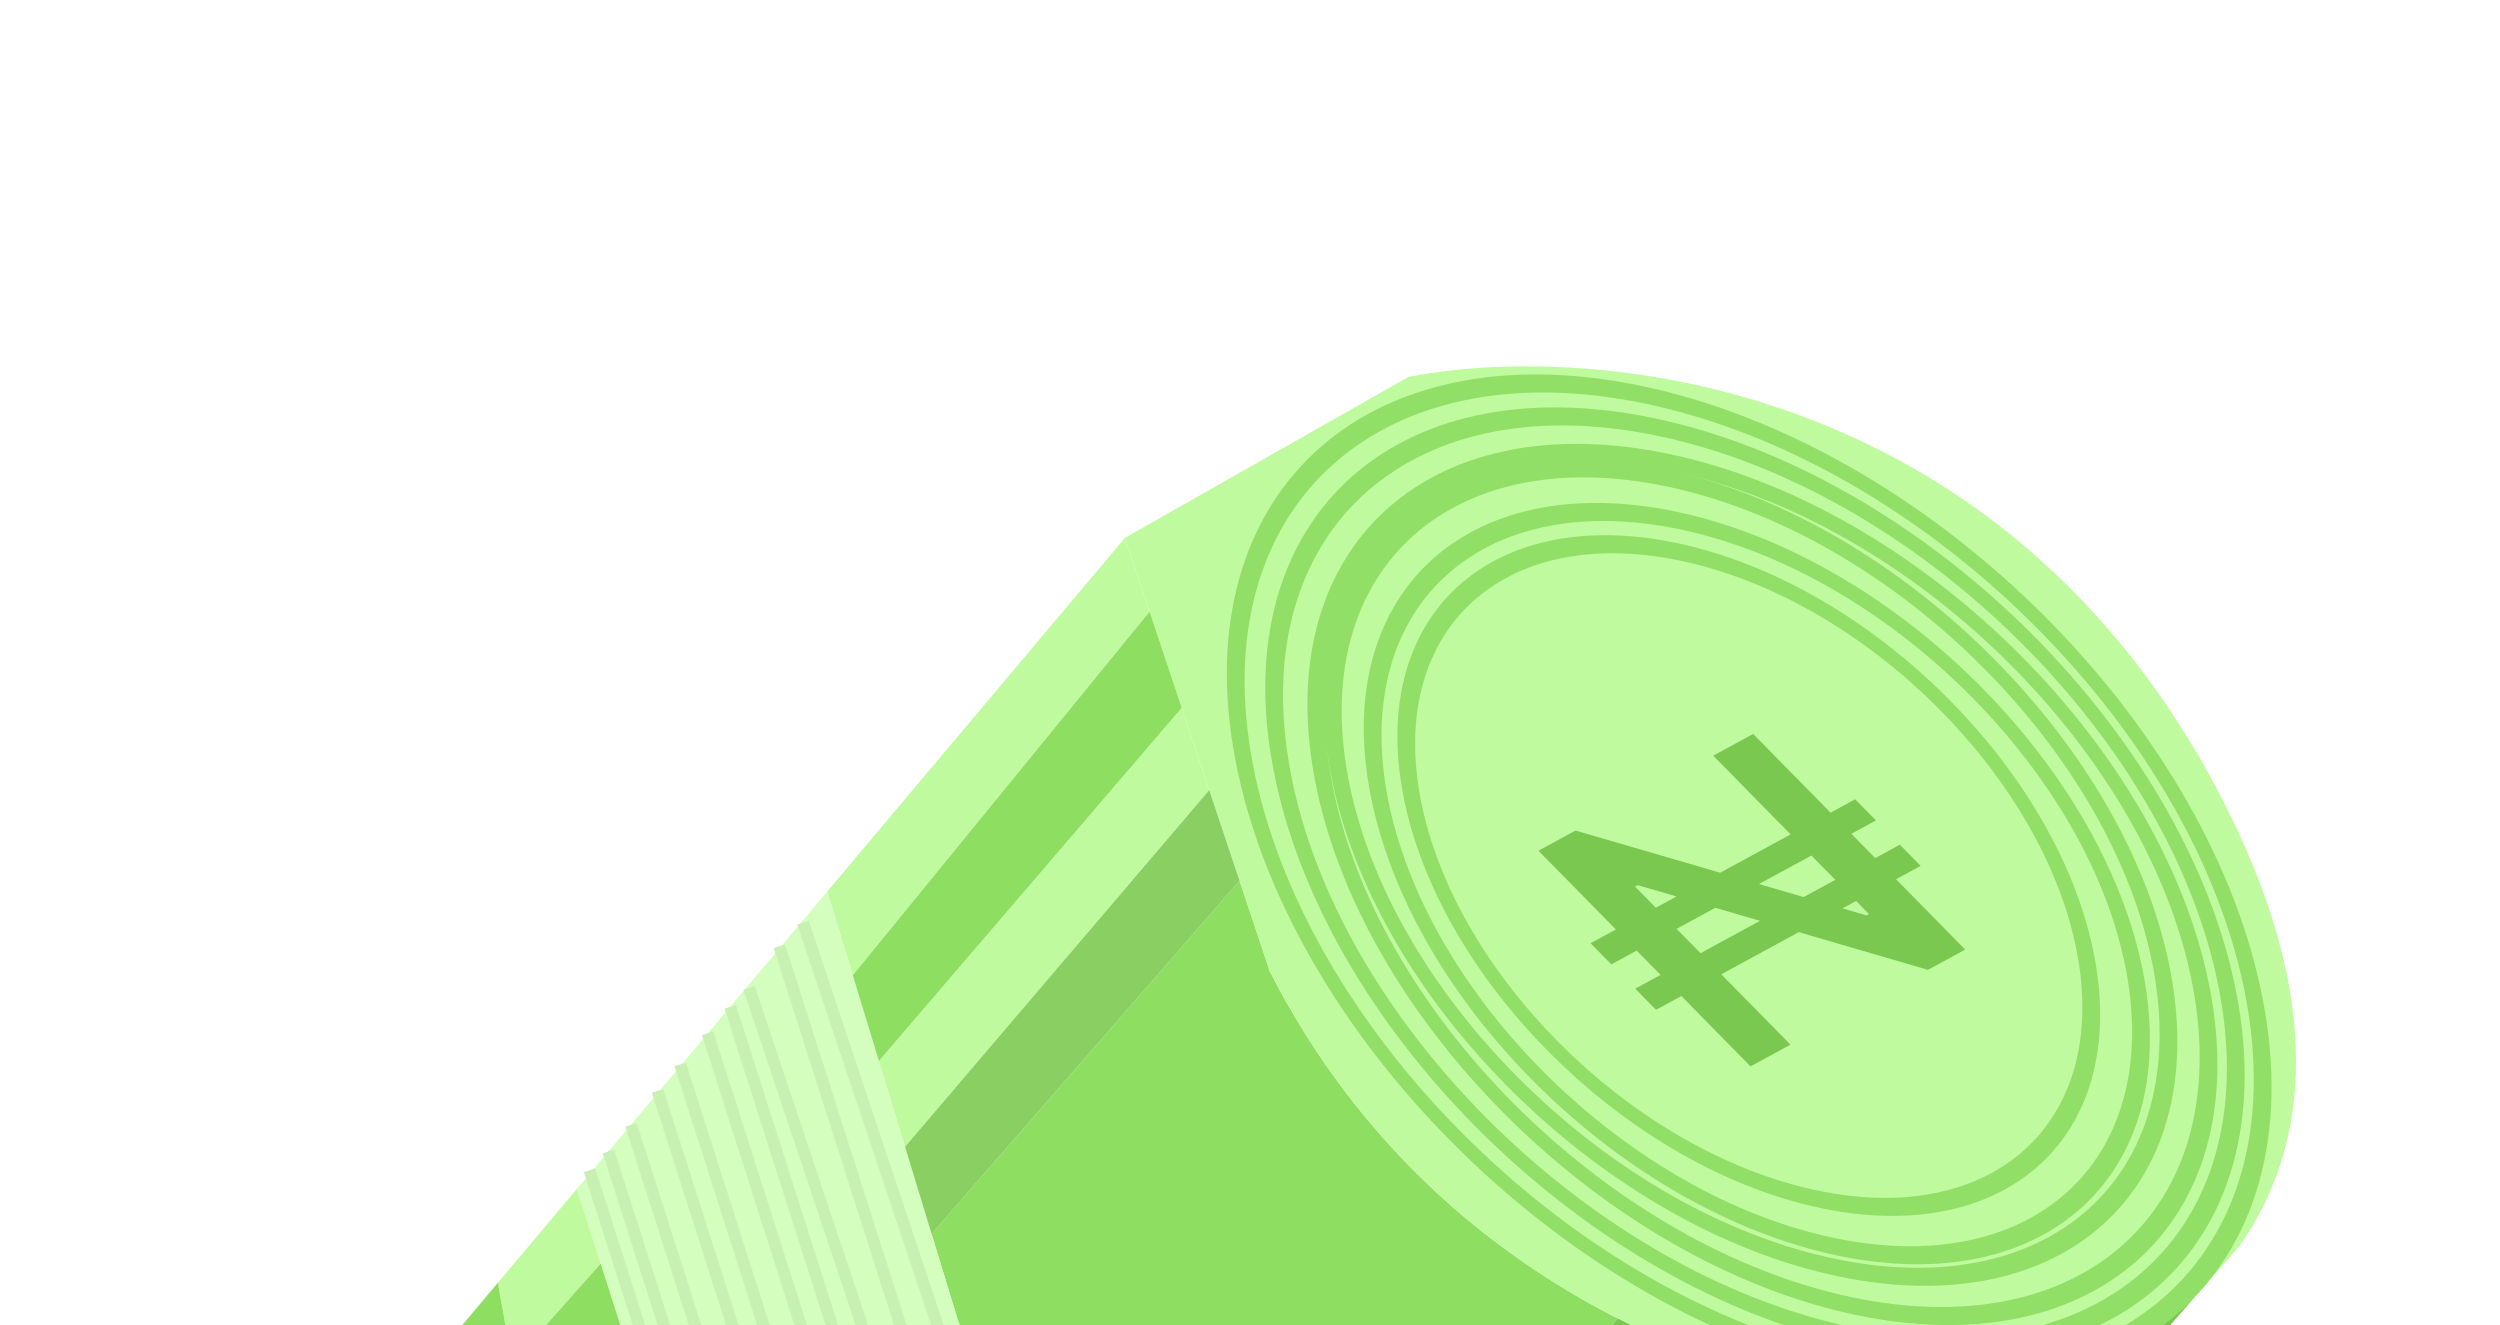
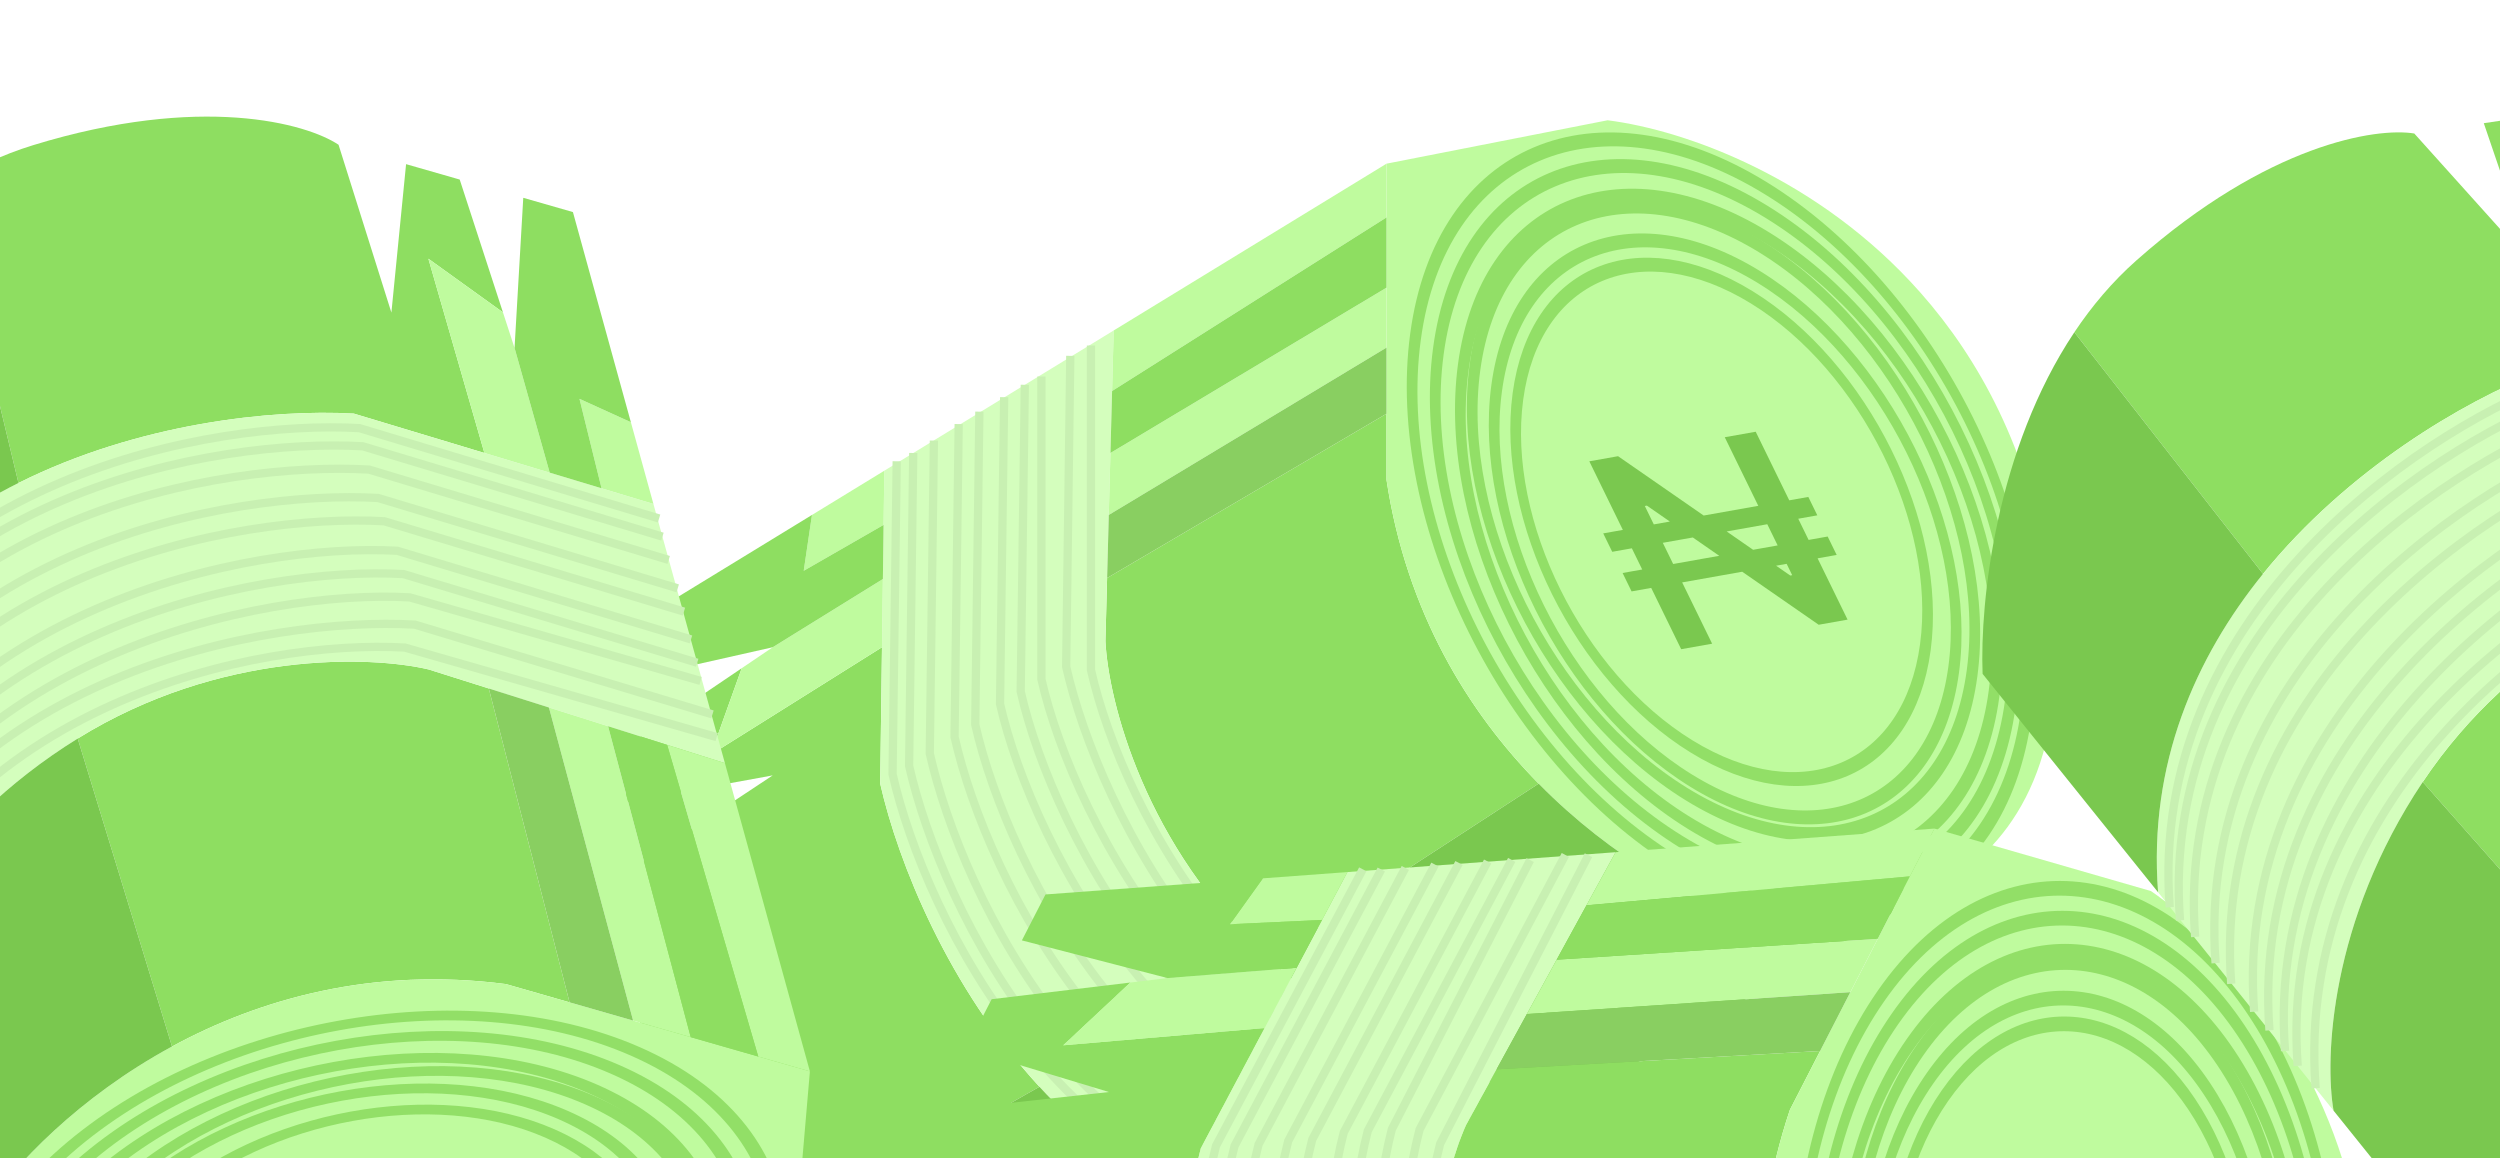
- <svg xmlns="http://www.w3.org/2000/svg" width="538" height="285" viewBox="0 0 538 285" fill="none">
+ <svg xmlns="http://www.w3.org/2000/svg" width="594" height="275" viewBox="0 0 594 275" fill="none">
  <g id="FOR BUILD">
    <g id="Products- Azza For Business">
      <g id="Why Azza?">
        <g id="Frame 2095585427">
          <g id="Frame 2095585426">
            <g id="Frame 2095585416">
              <g>
-                 <g id="Group 1410085217">
-                   <g id="Vector 2270">
-                     <path d="M75.076 362.712L80.576 379.182L121.237 356.788L87.502 399.921C87.645 411.852 98.632 444.209 141.44 478.188C149.281 484.411 157.869 489.383 166.833 493.317L230.659 422.411C194.081 402.182 166.898 370.263 153.769 348.635L140.856 308.198L100.9 356.8L101.521 328.212L75.076 362.712Z" fill="#8EDE61" />
-                     <path d="M206.202 284.341C212.855 301.556 238.082 341.225 285.763 362.185L348.133 283.724C320.361 269.563 292.262 246.19 273.272 209.055L266.753 189.536L200.481 265.563L206.202 284.341Z" fill="#8EDE61" />
-                     <path d="M285.763 362.185C238.082 341.225 212.855 301.556 206.202 284.341L200.481 265.563L194.76 246.785L189.141 228.338L183.516 209.876L178.024 191.85L124.141 255.86L129.27 271.92L134.399 287.98L140.856 308.198L153.769 348.635C166.898 370.263 194.081 402.182 230.659 422.411C259.873 438.568 295.08 447.267 333.905 437.309L391.321 371.696C376.003 377.259 333.445 383.146 285.763 362.185Z" fill="#D4FEBD" />
-                     <path d="M303.094 81.119L242.103 115.727L247.4 131.587L254.326 152.326L260.234 170.016L266.753 189.536L273.272 209.055C292.262 246.19 320.361 269.563 348.133 283.724C377.529 298.714 406.558 303.383 424.022 303.129C438.816 300.333 457.614 292.935 472.016 279.481L481.878 268.212C496.806 247.015 501.109 215.322 477.229 170.095C459.753 136.997 436.623 115.169 412.472 101.187C371.348 77.379 327.264 76.322 303.094 81.119Z" fill="#BFFB9E" />
-                     <path d="M242.103 115.727L178.024 191.85L183.516 209.876L247.4 131.587L242.103 115.727Z" fill="#BFFB9E" />
-                     <path d="M254.326 152.326L189.141 228.338L194.76 246.785L260.234 170.016L254.326 152.326Z" fill="#BFFB9E" />
-                     <path d="M108.606 318.969L101.521 328.212L100.9 356.8L140.856 308.198L134.399 287.98L108.606 318.969Z" fill="#BFFB9E" />
-                     <path d="M124.141 255.86L107.151 276.044L110.217 293.344L129.27 271.92L124.141 255.86Z" fill="#BFFB9E" />
-                     <path d="M247.4 131.587L183.516 209.876L189.141 228.338L254.326 152.326L247.4 131.587Z" fill="#8EDE61" />
-                     <path d="M63.464 327.943L68.557 343.192L108.606 318.969L134.399 287.98L129.27 271.92L110.217 293.344L107.151 276.044L63.464 327.943Z" fill="#8EDE61" />
-                     <path d="M260.234 170.016L194.76 246.785L200.481 265.563L266.753 189.536L260.234 170.016Z" fill="#89CF61" />
-                     <path d="M276.489 502.922L333.905 437.309C295.08 447.267 259.873 438.568 230.659 422.411L166.833 493.317C206.811 510.859 254.288 507.752 276.489 502.922Z" fill="#7AC84F" />
-                     <path d="M285.763 362.185C333.445 383.146 376.003 377.259 391.321 371.696L472.016 279.481C457.614 292.935 438.816 300.333 424.022 303.129C406.558 303.383 377.529 298.714 348.133 283.724L285.763 362.185Z" fill="#7AC84F" />
+                 <g id="Group 2147203681">
+                   <g id="Group 1410085217">
+                     <g id="Vector 2270">
+                       <path d="M148.737 177.355V190.612L183.599 184.229L148.737 207.307C145.954 215.982 146.085 242.071 168.869 277.032C173.042 283.435 178.058 289.113 183.599 294.13L246.97 258.217C225.374 234.721 213.407 205.031 209.131 186.193L209.559 153.786L168.869 179.319L176.232 158.766L148.737 177.355Z" fill="#8EDE61" />
+                       <path d="M262.652 152.313C263.306 166.389 271.981 201.218 301.442 227.93L365.586 186.193C348.899 169.221 334.202 145.499 329.432 114.013V98.301L263.05 137.331L262.652 152.313Z" fill="#8EDE61" />
+                       <path d="M301.442 227.93C271.981 201.218 263.306 166.389 262.652 152.313L263.05 137.331L263.449 122.348L263.841 107.63L264.233 92.9L264.616 78.517L210.113 111.841L209.943 124.712L209.773 137.582L209.559 153.786L209.131 186.193C213.407 205.031 225.374 234.721 246.97 258.217C264.219 276.983 287.612 291.799 318.137 293.977L375.586 260.347C363.147 260.671 330.903 254.641 301.442 227.93Z" fill="#D4FEBD" />
+                       <path d="M381.971 28.576L329.432 38.888V51.654V68.349V82.588V98.301V114.013C334.202 145.499 348.899 169.221 365.586 186.193C383.249 204.159 403.142 214.561 415.851 218.6C427.241 220.154 442.643 219.342 456.327 213.083L466.194 207.307C482.132 195.567 492.913 173.656 486.558 135.127C481.907 106.932 470.436 85.529 456.327 69.563C432.304 42.375 400.635 30.948 381.971 28.576Z" fill="#BFFB9E" />
+                       <path d="M329.432 38.888L264.616 78.517L264.233 92.9L329.432 51.654V38.888Z" fill="#BFFB9E" />
+                       <path d="M329.432 68.349L263.841 107.63L263.449 122.348L329.432 82.588V68.349Z" fill="#BFFB9E" />
+                       <path d="M183.599 153.786L176.232 158.766L168.869 179.319L209.559 153.786L209.773 137.582L183.599 153.786Z" fill="#BFFB9E" />
+                       <path d="M210.113 111.841L192.927 122.348L190.963 135.618L209.943 124.712L210.113 111.841Z" fill="#BFFB9E" />
+                       <path d="M329.432 51.654L264.233 92.9L263.841 107.63L329.432 68.349V51.654Z" fill="#8EDE61" />
+                       <path d="M148.737 149.367V161.642L183.599 153.786L209.773 137.582L209.943 124.712L190.963 135.618L192.927 122.348L148.737 149.367Z" fill="#8EDE61" />
+                       <path d="M329.432 82.588L263.449 122.348L263.05 137.331L329.432 98.301V82.588Z" fill="#89CF61" />
+                       <path d="M260.688 327.607L318.137 293.977C287.612 291.799 264.219 276.983 246.97 258.217L183.599 294.13C208.308 316.503 243.442 325.735 260.688 327.607Z" fill="#7AC84F" />
+                       <path d="M301.442 227.93C330.903 254.641 363.147 260.671 375.586 260.347L456.327 213.083C442.643 219.342 427.241 220.154 415.851 218.6C403.142 214.561 383.249 204.159 365.586 186.193L301.442 227.93Z" fill="#7AC84F" />
+                     </g>
+                     <path id="Vector 2271" d="M213.057 109.596L212.075 183.948C219.768 217.832 253.321 286.858 322.063 291.764" stroke="#C8F0B2" stroke-width="1.964" />
+                     <path id="Vector 2272" d="M216.986 107.629L216.004 181.981C223.697 215.865 256.758 284.891 325.501 289.797" stroke="#C8F0B2" stroke-width="1.964" />
+                     <path id="Vector 2273" d="M221.895 104.682L220.913 179.034C228.606 212.918 261.177 281.912 329.919 286.818" stroke="#C8F0B2" stroke-width="1.964" />
+                     <path id="Vector 2274" d="M227.786 100.756L226.804 175.108C234.496 208.992 268.049 278.018 336.792 282.924" stroke="#C8F0B2" stroke-width="1.964" />
+                     <path id="Vector 2275" d="M232.699 97.809L231.717 172.161C239.409 206.045 273.453 275.071 342.196 279.977" stroke="#C8F0B2" stroke-width="1.964" />
+                     <path id="Vector 2276" d="M238.589 94.371L237.607 167.25C245.3 201.134 280.817 270.651 349.56 275.557" stroke="#C8F0B2" stroke-width="1.964" />
+                     <path id="Vector 2277" d="M243.498 91.426L242.516 164.305C250.208 198.189 285.725 267.706 354.468 272.612" stroke="#C8F0B2" stroke-width="1.964" />
+                     <path id="Vector 2278" d="M247.43 89.463V161.36C255.122 195.244 291.13 264.761 359.873 269.667" stroke="#C8F0B2" stroke-width="1.964" />
+                     <path id="Vector 2279" d="M254.302 84.551L253.32 158.412C261.013 192.296 295.057 262.304 363.8 267.21" stroke="#C8F0B2" stroke-width="1.964" />
+                     <path id="Vector 2280" d="M259.213 82.096V159.186C266.906 193.069 300.95 258.867 369.692 263.773" stroke="#C8F0B2" stroke-width="1.964" />
+                     <ellipse id="Ellipse 707" cx="79.797" cy="75.561" rx="79.797" ry="75.561" transform="matrix(0.851575 0.524233 -0.133193 0.99109 351.822 8.53125)" stroke="#92DF67" stroke-width="2.946" />
+                     <ellipse id="Ellipse 712" cx="85.219" cy="80.695" rx="85.219" ry="80.695" transform="matrix(0.851575 0.524233 -0.133193 0.99109 347.064 0.0917969)" stroke="#92DF67" stroke-width="2.946" />
+                     <ellipse id="Ellipse 708" cx="69.349" cy="65.667" rx="69.349" ry="65.667" transform="matrix(0.851575 0.524233 -0.133193 0.99109 359.195 22.1934)" stroke="#92DF67" stroke-width="2.946" />
+                     <ellipse id="Ellipse 711" cx="74.039" cy="70.109" rx="74.039" ry="70.109" transform="matrix(0.851575 0.524233 -0.133193 0.99109 357.012 17.7949)" stroke="#92DF67" stroke-width="2.946" />
+                     <ellipse id="Ellipse 709" cx="56.841" cy="53.824" rx="56.841" ry="53.824" transform="matrix(0.851575 0.524233 -0.133193 0.99109 367.826 40.8516)" stroke="#92DF67" stroke-width="2.946" />
+                     <ellipse id="Ellipse 710" cx="63.76" cy="60.375" rx="63.76" ry="60.375" transform="matrix(0.851575 0.524233 -0.133193 0.99109 363.645 32.4082)" stroke="#92DF67" stroke-width="2.946" />
+                     <path id="â¦" d="M429.656 118.071L431.795 122.445L383.065 131.108L380.926 126.734L429.656 118.071ZM434.256 127.479L436.394 131.853L387.665 140.517L385.526 136.142L434.256 127.479ZM417.156 102.577L438.982 147.221L432.119 148.441L391.298 120.135L390.806 120.223L406.802 152.942L399.446 154.249L377.62 109.605L384.45 108.391L425.366 136.745L425.826 136.663L409.8 103.884L417.156 102.577Z" fill="#7AC84F" />
                  </g>
-                   <path id="Vector 2271" d="M126.867 251.853L156.495 344.628C180.11 383.53 250.43 455.359 337.864 432.933" stroke="#C8F0B2" stroke-width="2.572" />
-                   <path id="Vector 2272" d="M130.934 247.778L160.562 340.553C184.176 379.455 253.887 451.489 341.321 429.063" stroke="#C8F0B2" stroke-width="2.572" />
-                   <path id="Vector 2273" d="M135.809 242.085L165.437 334.86C189.051 373.762 258.139 445.959 345.573 423.534" stroke="#C8F0B2" stroke-width="2.572" />
-                   <path id="Vector 2274" d="M141.498 234.757L171.126 327.532C194.741 366.434 265.061 438.263 352.495 415.838" stroke="#C8F0B2" stroke-width="2.572" />
-                   <path id="Vector 2275" d="M146.377 229.064L176.005 321.839C199.62 360.74 270.55 432.366 357.984 409.941" stroke="#C8F0B2" stroke-width="2.572" />
-                   <path id="Vector 2276" d="M152.274 222.347L181.29 313.292C204.905 352.194 277.869 423.818 365.303 401.393" stroke="#C8F0B2" stroke-width="2.572" />
-                   <path id="Vector 2277" d="M157.15 216.652L186.166 307.596C209.781 346.498 282.745 418.123 370.179 395.697" stroke="#C8F0B2" stroke-width="2.572" />
-                   <path id="Vector 2278" d="M161.217 212.582L191.046 301.9C214.661 340.802 288.235 412.223 375.669 389.797" stroke="#C8F0B2" stroke-width="2.572" />
-                   <path id="Vector 2279" d="M167.719 203.628L197.143 295.793C220.758 334.695 292.096 407.541 379.53 385.115" stroke="#C8F0B2" stroke-width="2.572" />
-                   <path id="Vector 2280" d="M172.799 198.539L204.783 294.308C228.397 333.21 297.988 400.825 385.422 378.399" stroke="#C8F0B2" stroke-width="2.572" />
-                   <ellipse id="Ellipse 707" cx="104.514" cy="98.966" rx="104.514" ry="98.966" transform="matrix(0.973782 0.227482 0.187615 0.982243 257.325 68.7269)" stroke="#92DF67" stroke-width="3.859" />
-                   <ellipse id="Ellipse 712" cx="111.615" cy="105.69" rx="111.615" ry="105.69" transform="matrix(0.973782 0.227482 0.187615 0.982243 247.911 60.2172)" stroke="#92DF67" stroke-width="3.859" />
-                   <ellipse id="Ellipse 708" cx="90.829" cy="86.007" rx="90.829" ry="86.007" transform="matrix(0.973782 0.227482 0.187615 0.982243 272.152 82.6371)" stroke="#92DF67" stroke-width="3.859" />
-                   <ellipse id="Ellipse 711" cx="96.972" cy="91.825" rx="96.972" ry="91.825" transform="matrix(0.973782 0.227482 0.187615 0.982243 267.617 78.0824)" stroke="#92DF67" stroke-width="3.859" />
-                   <ellipse id="Ellipse 709" cx="74.447" cy="70.495" rx="74.447" ry="70.495" transform="matrix(0.973782 0.227482 0.187615 0.982243 290.615 102.241)" stroke="#92DF67" stroke-width="3.859" />
-                   <ellipse id="Ellipse 710" cx="83.508" cy="79.075" rx="83.508" ry="79.075" transform="matrix(0.973782 0.227482 0.187615 0.982243 281.916 93.4847)" stroke="#92DF67" stroke-width="3.859" />
-                   <path id="â¦" d="M399.231 172.004L403.703 176.551L346.76 207.531L342.289 202.984L399.231 172.004ZM408.848 181.784L413.32 186.331L356.378 217.31L351.906 212.763L408.848 181.784ZM377.274 157.942L422.91 204.348L414.891 208.711L352.436 190.483L351.861 190.796L385.307 224.806L376.712 229.482L331.075 183.076L339.056 178.734L401.649 196.983L402.186 196.691L368.679 162.618L377.274 157.942Z" fill="#7AC84F" />
+                   <g id="Group 1410085220">
+                     <g id="Vector 2270_2">
+                       <path d="M109.226 42.662L96.484 39.002L92.996 74.272L80.438 34.394C72.868 29.325 47.757 22.248 7.865 34.496C0.558 36.739 -6.284 39.993 -12.635 43.934L4.389 114.756C32.934 100.485 64.773 97.18 84.06 98.269L115.09 107.626L101.781 61.469L119.502 74.22L109.226 42.662Z" fill="#8EDE61" />
+                       <path d="M101.849 159.063C88.14 155.807 52.269 154.53 18.462 175.472L40.871 248.645C61.789 237.292 88.647 229.715 120.226 233.821L135.328 238.158L116.139 163.582L101.849 159.063Z" fill="#8EDE61" />
+                       <path d="M18.462 175.472C52.269 154.53 88.14 155.807 101.849 159.063L116.139 163.582L130.429 168.101L144.468 172.541L158.517 176.984L172.236 181.322L155.252 119.738L142.928 116.021L130.605 112.305L115.09 107.626L84.06 98.269C64.773 97.18 32.934 100.485 4.389 114.756C-18.41 126.155 -39.107 144.549 -49.627 173.286L-33.163 237.787C-30.04 225.741 -15.344 196.415 18.462 175.472Z" fill="#D4FEBD" />
+                       <path d="M187.84 307.903L192.433 254.559L180.162 251.035L164.116 246.427L150.43 242.496L135.328 238.158L120.226 233.821C88.647 229.715 61.789 237.292 40.871 248.645C18.727 260.663 3.238 276.912 -4.153 288.011C-8.79 298.53 -12.262 313.558 -10.023 328.438L-7.196 339.516C-0.311 358.075 17.772 374.486 56.558 379.013C84.942 382.326 108.679 377.209 127.92 368.056C160.683 352.472 180.409 325.187 187.84 307.903Z" fill="#BFFB9E" />
+                       <path d="M192.433 254.559L172.236 181.322L158.517 176.984L180.162 251.035L192.433 254.559Z" fill="#BFFB9E" />
+                       <path d="M164.116 246.427L144.468 172.541L130.429 168.101L150.43 242.496L164.116 246.427Z" fill="#BFFB9E" />
+                       <path d="M122.256 82.676L119.502 74.22L101.781 61.469L115.09 107.626L130.605 112.305L122.256 82.676Z" fill="#BFFB9E" />
+                       <path d="M155.252 119.738L149.897 100.319L137.685 94.768L142.928 116.021L155.252 119.738Z" fill="#BFFB9E" />
+                       <path d="M180.162 251.035L158.517 176.984L144.468 172.541L164.116 246.427L180.162 251.035Z" fill="#8EDE61" />
+                       <path d="M136.127 50.388L124.328 46.999L122.256 82.676L130.605 112.305L142.928 116.021L137.685 94.768L149.897 100.319L136.127 50.388Z" fill="#8EDE61" />
+                       <path d="M150.43 242.496L130.429 168.101L116.139 163.582L135.328 238.158L150.43 242.496Z" fill="#89CF61" />
+                       <path d="M-66.091 108.786L-49.627 173.286C-39.107 144.549 -18.41 126.155 4.389 114.756L-12.635 43.934C-40.959 61.507 -59.531 92.727 -66.091 108.786Z" fill="#7AC84F" />
+                       <path d="M18.462 175.472C-15.344 196.415 -30.04 225.741 -33.163 237.787L-10.023 328.438C-12.262 313.558 -8.79 298.53 -4.153 288.011C3.238 276.912 18.727 260.663 40.871 248.645L18.462 175.472Z" fill="#7AC84F" />
+                     </g>
+                     <path id="Vector 2271_2" d="M156.598 123.192L85.406 101.723C50.715 99.763 -24.891 112.958 -48.583 177.675" stroke="#C8F0B2" stroke-width="1.964" />
+                     <path id="Vector 2272_2" d="M157.401 127.506L86.209 106.038C51.518 104.078 -23.953 116.801 -47.644 181.518" stroke="#C8F0B2" stroke-width="1.964" />
+                     <path id="Vector 2273_2" d="M158.876 133.04L87.684 111.571C52.993 109.611 -22.311 121.871 -46.003 186.588" stroke="#C8F0B2" stroke-width="1.964" />
+                     <path id="Vector 2274_2" d="M161.027 139.79L89.835 118.321C55.144 116.361 -20.462 129.556 -44.154 194.273" stroke="#C8F0B2" stroke-width="1.964" />
+                     <path id="Vector 2275_2" d="M162.501 145.321L91.309 123.852C56.618 121.892 -19.123 135.559 -42.815 200.276" stroke="#C8F0B2" stroke-width="1.964" />
+                     <path id="Vector 2276_2" d="M164.179 151.928L94.403 130.866C59.712 128.906 -16.908 143.853 -40.6 208.571" stroke="#C8F0B2" stroke-width="1.964" />
+                     <path id="Vector 2277_2" d="M165.654 157.465L95.877 136.403C61.187 134.443 -15.434 149.39 -39.125 214.108" stroke="#C8F0B2" stroke-width="1.964" />
+                     <path id="Vector 2278_2" d="M166.46 161.783L97.356 141.936C62.666 139.976 -14.09 155.395 -37.782 220.112" stroke="#C8F0B2" stroke-width="1.964" />
+                     <path id="Vector 2279_2" d="M169.28 169.745L98.559 148.411C63.869 146.452 -12.817 159.847 -36.508 224.565" stroke="#C8F0B2" stroke-width="1.964" />
+                     <path id="Vector 2280_2" d="M170.287 175.143L96.193 153.862C61.502 151.902 -11.136 166.46 -34.828 231.177" stroke="#C8F0B2" stroke-width="1.964" />
+                     <ellipse id="Ellipse 707_2" cx="79.797" cy="75.561" rx="79.797" ry="75.561" transform="matrix(-0.738939 0.673773 -0.915813 -0.401606 215.423 284.463)" stroke="#92DF67" stroke-width="2.946" />
+                     <ellipse id="Ellipse 712_2" cx="85.219" cy="80.695" rx="85.219" ry="80.695" transform="matrix(-0.738939 0.673773 -0.915813 -0.401606 224.849 282.215)" stroke="#92DF67" stroke-width="2.946" />
+                     <ellipse id="Ellipse 708_2" cx="69.349" cy="65.667" rx="69.349" ry="65.667" transform="matrix(-0.738939 0.673773 -0.915813 -0.401606 200.26 287.775)" stroke="#92DF67" stroke-width="2.946" />
+                     <ellipse id="Ellipse 711_2" cx="74.039" cy="70.109" rx="74.039" ry="70.109" transform="matrix(-0.738939 0.673773 -0.915813 -0.401606 205.094 286.895)" stroke="#92DF67" stroke-width="2.946" />
+                     <ellipse id="Ellipse 709_2" cx="56.841" cy="53.824" rx="56.841" ry="53.824" transform="matrix(-0.738939 0.673773 -0.915813 -0.401606 179.942 290.922)" stroke="#92DF67" stroke-width="2.946" />
+                     <ellipse id="Ellipse 710_2" cx="63.76" cy="60.375" rx="63.76" ry="60.375" transform="matrix(-0.738939 0.673773 -0.915813 -0.401606 189.215 289.23)" stroke="#92DF67" stroke-width="2.946" />
+                   </g>
+                   <g id="Group 1410085218">
+                     <g id="Vector 2270_3">
+                       <path d="M235.614 237.412L229.554 249.203L263.478 259.464L221.921 264.051C215.481 270.494 203.67 293.758 207.951 335.267C208.735 342.87 210.601 350.213 213.235 357.208L286.014 354.238C277.548 323.468 280.479 291.592 285.287 272.883L300.483 244.256L252.621 248.363L268.566 233.45L235.614 237.412Z" fill="#8EDE61" />
+                       <path d="M348.377 267.218C342.524 280.036 334.316 314.979 348.307 352.204L424.436 344.408C417.354 321.685 415.128 293.868 425.279 263.685L432.462 249.71L355.581 254.075L348.377 267.218Z" fill="#8EDE61" />
+                       <path d="M348.307 352.204C334.316 314.979 342.524 280.036 348.377 267.218L355.581 254.075L362.785 240.933L369.862 228.022L376.945 215.1L383.86 202.483L320.152 207.204L314.116 218.573L308.081 229.943L300.483 244.256L285.287 272.883C280.479 291.592 277.548 323.468 286.014 354.238C292.776 378.814 306.808 402.685 332.96 418.577L399.429 414.932C388.218 409.533 362.298 389.429 348.307 352.204Z" fill="#D4FEBD" />
+                       <path d="M511.065 211.717L459.624 196.869L453.787 208.223L446.155 223.071L439.645 235.736L432.462 249.71L425.279 263.685C415.128 293.868 417.354 321.685 424.436 344.408C431.932 368.462 444.869 386.807 454.325 396.21C463.745 402.799 477.815 409.119 492.847 409.807L504.263 409.181C523.804 406.026 543.41 391.467 555.372 354.295C564.125 327.092 563.707 302.813 558.459 282.163C549.522 247 526.58 222.359 511.065 211.717Z" fill="#BFFB9E" />
+                       <path d="M459.624 196.869L383.86 202.483L376.945 215.1L453.787 208.223L459.624 196.869Z" fill="#BFFB9E" />
+                       <path d="M446.155 223.071L369.862 228.022L362.785 240.933L439.645 235.736L446.155 223.071Z" fill="#BFFB9E" />
+                       <path d="M277.395 232.388L268.566 233.45L252.621 248.363L300.483 244.256L308.081 229.943L277.395 232.388Z" fill="#BFFB9E" />
+                       <path d="M320.152 207.204L300.063 208.693L292.25 219.597L314.116 218.573L320.152 207.204Z" fill="#BFFB9E" />
+                       <path d="M453.787 208.223L376.945 215.1L369.862 228.022L446.155 223.071L453.787 208.223Z" fill="#8EDE61" />
+                       <path d="M248.41 212.52L242.798 223.438L277.395 232.388L308.081 229.943L314.116 218.573L292.25 219.597L300.063 208.693L248.41 212.52Z" fill="#8EDE61" />
+                       <path d="M439.645 235.736L362.785 240.933L355.581 254.075L432.462 249.71L439.645 235.736Z" fill="#89CF61" />
+                       <path d="M266.492 422.223L332.96 418.577C306.808 402.685 292.776 378.814 286.014 354.238L213.235 357.208C224.983 388.402 252.009 412.674 266.492 422.223Z" fill="#7AC84F" />
+                       <path d="M348.307 352.204C362.298 389.429 388.218 409.533 399.429 414.932L492.847 409.807C477.815 409.119 463.745 402.799 454.325 396.21C444.869 386.807 431.932 368.462 424.436 344.408L348.307 352.204Z" fill="#7AC84F" />
+                     </g>
+                     <path id="Vector 2271_3" d="M323.796 206.552L288.932 272.231C280.283 305.884 278.568 382.613 337.464 418.403" stroke="#C8F0B2" stroke-width="1.964" />
+                     <path id="Vector 2272_3" d="M328.191 206.597L293.326 272.276C284.677 305.929 282.526 382.434 341.422 418.224" stroke="#C8F0B2" stroke-width="1.964" />
+                     <path id="Vector 2273_3" d="M333.905 206.224L299.04 271.903C290.391 305.555 287.818 381.808 346.713 417.598" stroke="#C8F0B2" stroke-width="1.964" />
+                     <path id="Vector 2274_3" d="M340.943 205.422L306.078 271.1C297.429 304.753 295.715 381.482 354.61 417.272" stroke="#C8F0B2" stroke-width="1.964" />
+                     <path id="Vector 2275_3" d="M346.657 205.047L311.792 270.725C303.143 304.378 301.865 381.332 360.761 417.122" stroke="#C8F0B2" stroke-width="1.964" />
+                     <path id="Vector 2276_3" d="M353.468 204.685L319.277 269.054C310.628 302.706 310.436 380.77 369.331 416.561" stroke="#C8F0B2" stroke-width="1.964" />
+                     <path id="Vector 2277_3" d="M359.179 204.31L324.988 268.679C316.339 302.331 316.147 380.395 375.042 416.186" stroke="#C8F0B2" stroke-width="1.964" />
+                     <path id="Vector 2278_3" d="M363.569 204.359L330.7 268.304C322.052 301.956 322.296 380.245 381.192 416.035" stroke="#C8F0B2" stroke-width="1.964" />
+                     <path id="Vector 2279_3" d="M371.928 203.131L337.288 268.373C328.639 302.025 326.912 379.852 385.808 415.643" stroke="#C8F0B2" stroke-width="1.964" />
+                     <path id="Vector 2280_3" d="M377.421 203.193L342.178 271.756C333.529 305.408 333.727 379.491 392.623 415.281" stroke="#C8F0B2" stroke-width="1.964" />
+                     <ellipse id="Ellipse 707_3" cx="79.797" cy="75.561" rx="79.797" ry="75.561" transform="matrix(0.517716 0.855553 -0.57155 0.820567 493.418 180.107)" stroke="#92DF67" stroke-width="2.946" />
+                     <ellipse id="Ellipse 712_3" cx="85.219" cy="80.695" rx="85.219" ry="80.695" transform="matrix(0.517716 0.855553 -0.57155 0.820567 493.045 170.426)" stroke="#92DF67" stroke-width="2.946" />
+                     <ellipse id="Ellipse 708_3" cx="69.349" cy="65.667" rx="69.349" ry="65.667" transform="matrix(0.517716 0.855553 -0.57155 0.820567 493.73 195.627)" stroke="#92DF67" stroke-width="2.946" />
+                     <ellipse id="Ellipse 711_3" cx="74.039" cy="70.109" rx="74.039" ry="70.109" transform="matrix(0.517716 0.855553 -0.57155 0.820567 493.799 190.713)" stroke="#92DF67" stroke-width="2.946" />
+                     <ellipse id="Ellipse 709_3" cx="56.841" cy="53.824" rx="56.841" ry="53.824" transform="matrix(0.517716 0.855553 -0.57155 0.820567 492.878 216.168)" stroke="#92DF67" stroke-width="2.946" />
+                     <ellipse id="Ellipse 710_3" cx="63.76" cy="60.375" rx="63.76" ry="60.375" transform="matrix(0.517716 0.855553 -0.57155 0.820567 493.014 206.746)" stroke="#92DF67" stroke-width="2.946" />
+                   </g>
+                   <g id="Group 1410085219">
+                     <g id="Vector 2270_4">
+                       <path d="M603.263 27.325L590.149 29.27L601.579 62.818L573.635 31.72C564.646 30.241 538.858 34.198 507.619 61.865C501.897 66.933 497.017 72.728 492.867 78.945L537.691 136.36C557.763 111.55 585.376 95.356 603.382 88.362L635.501 84.03L604.274 47.527L625.685 51.795L603.263 27.325Z" fill="#8EDE61" />
+                       <path d="M644.749 136.332C630.922 139.045 597.742 152.737 575.643 185.798L626.34 243.123C640.68 224.127 661.989 206.108 692.433 196.769L707.976 194.463L659.628 134.528L644.749 136.332Z" fill="#8EDE61" />
+                       <path d="M575.643 185.798C597.742 152.737 630.922 139.045 644.749 136.332L659.628 134.528L674.507 132.724L689.123 130.951L703.752 129.178L718.035 127.446L677.074 78.423L664.317 80.143L651.561 81.864L635.501 84.03L603.382 88.362C585.376 95.356 557.763 111.55 537.691 136.36C521.658 156.176 510.436 181.49 512.761 212.004L554.456 263.897C552.311 251.64 553.544 218.86 575.643 185.798Z" fill="#D4FEBD" />
+                       <path d="M784.655 236.202L766.746 185.745L754.118 187.618L737.604 190.068L723.519 192.158L707.976 194.463L692.433 196.769C661.989 206.108 640.68 224.127 626.34 243.123C611.161 263.232 603.791 284.436 601.66 297.6C601.795 309.095 604.857 324.211 613.057 336.828L620.218 345.741C634.17 359.783 657.426 367.233 694.605 355.292C721.813 346.555 741.3 332.067 755.024 315.768C778.392 288.016 785.048 255.012 784.655 236.202Z" fill="#BFFB9E" />
+                       <path d="M766.746 185.745L718.035 127.446L703.752 129.178L754.118 187.618L766.746 185.745Z" fill="#BFFB9E" />
+                       <path d="M737.604 190.068L689.123 130.951L674.507 132.724L723.519 192.158L737.604 190.068Z" fill="#BFFB9E" />
+                       <path d="M631.692 58.351L625.685 51.795L604.274 47.527L635.501 84.03L651.561 81.864L631.692 58.351Z" fill="#BFFB9E" />
+                       <path d="M677.074 78.423L664.158 62.965L650.744 62.969L664.317 80.143L677.074 78.423Z" fill="#BFFB9E" />
+                       <path d="M754.118 187.618L703.752 129.178L689.123 130.951L737.604 190.068L754.118 187.618Z" fill="#8EDE61" />
+                       <path d="M630.948 23.218L618.805 25.019L631.692 58.351L651.561 81.864L664.317 80.143L650.744 62.969L664.158 62.965L630.948 23.218Z" fill="#8EDE61" />
+                       <path d="M723.519 192.158L674.507 132.724L659.628 134.528L707.976 194.463L723.519 192.158Z" fill="#89CF61" />
+                       <path d="M471.065 160.111L512.761 212.004C510.436 181.49 521.658 156.176 537.691 136.36L492.867 78.945C474.362 106.67 470.386 142.777 471.065 160.111Z" fill="#7AC84F" />
+                       <path d="M575.643 185.798C553.544 218.86 552.311 251.64 554.456 263.897L613.057 336.828C604.857 324.211 601.795 309.095 601.66 297.6C603.791 284.436 611.161 263.232 626.34 243.123L575.643 185.798Z" fill="#7AC84F" />
+                     </g>
+                     <path id="Vector 2271_4" d="M679.727 81.008L606.035 90.948C573.647 103.529 510.292 146.847 515.526 215.566" stroke="#C8F0B2" stroke-width="1.964" />
+                     <path id="Vector 2272_4" d="M682.244 84.606L608.552 94.545C576.164 107.127 512.737 149.959 517.971 218.678" stroke="#C8F0B2" stroke-width="1.964" />
+                     <path id="Vector 2273_4" d="M685.88 89.03L612.189 98.969C579.801 111.55 516.333 153.893 521.567 222.611" stroke="#C8F0B2" stroke-width="1.964" />
+                     <path id="Vector 2274_4" d="M690.629 94.282L616.938 104.221C584.55 116.802 521.195 160.121 526.429 228.839" stroke="#C8F0B2" stroke-width="1.964" />
+                     <path id="Vector 2275_4" d="M694.267 98.708L620.576 108.647C588.187 121.228 524.904 165.032 530.139 233.751" stroke="#C8F0B2" stroke-width="1.964" />
+                     <path id="Vector 2276_4" d="M698.528 104.032L626.293 113.755C593.905 126.336 530.353 171.67 535.587 240.388" stroke="#C8F0B2" stroke-width="1.964" />
+                     <path id="Vector 2277_4" d="M702.167 108.456L629.932 118.179C597.544 130.76 533.991 176.093 539.226 244.812" stroke="#C8F0B2" stroke-width="1.964" />
+                     <path id="Vector 2278_4" d="M704.684 112.053L633.565 122.603C601.176 135.184 537.696 181.003 542.93 249.722" stroke="#C8F0B2" stroke-width="1.964" />
+                     <path id="Vector 2279_4" d="M710.551 118.135L637.345 128.002C604.957 140.584 540.703 184.532 545.937 253.251" stroke="#C8F0B2" stroke-width="1.964" />
+                     <path id="Vector 2280_4" d="M713.698 122.629L637.443 133.941C605.055 146.522 544.965 189.853 550.199 258.571" stroke="#C8F0B2" stroke-width="1.964" />
+                     <ellipse id="Ellipse 707_4" cx="79.797" cy="75.561" rx="79.797" ry="75.561" transform="matrix(-0.393599 0.919282 -0.999906 0.013681 800.057 203.445)" stroke="#92DF67" stroke-width="2.946" />
+                     <ellipse id="Ellipse 712_4" cx="85.219" cy="80.695" rx="85.219" ry="80.695" transform="matrix(-0.393599 0.919282 -0.999906 0.013681 807.704 197.498)" stroke="#92DF67" stroke-width="2.946" />
+                     <ellipse id="Ellipse 711_4" cx="74.039" cy="70.109" rx="74.039" ry="70.109" transform="matrix(-0.393599 0.919282 -0.999906 0.013681 791.658 209.934)" stroke="#92DF67" stroke-width="2.946" />
+                   </g>
                </g>
              </g>
            </g>
          </g>
        </g>
      </g>
    </g>
  </g>
  <defs>
</defs>
</svg>
